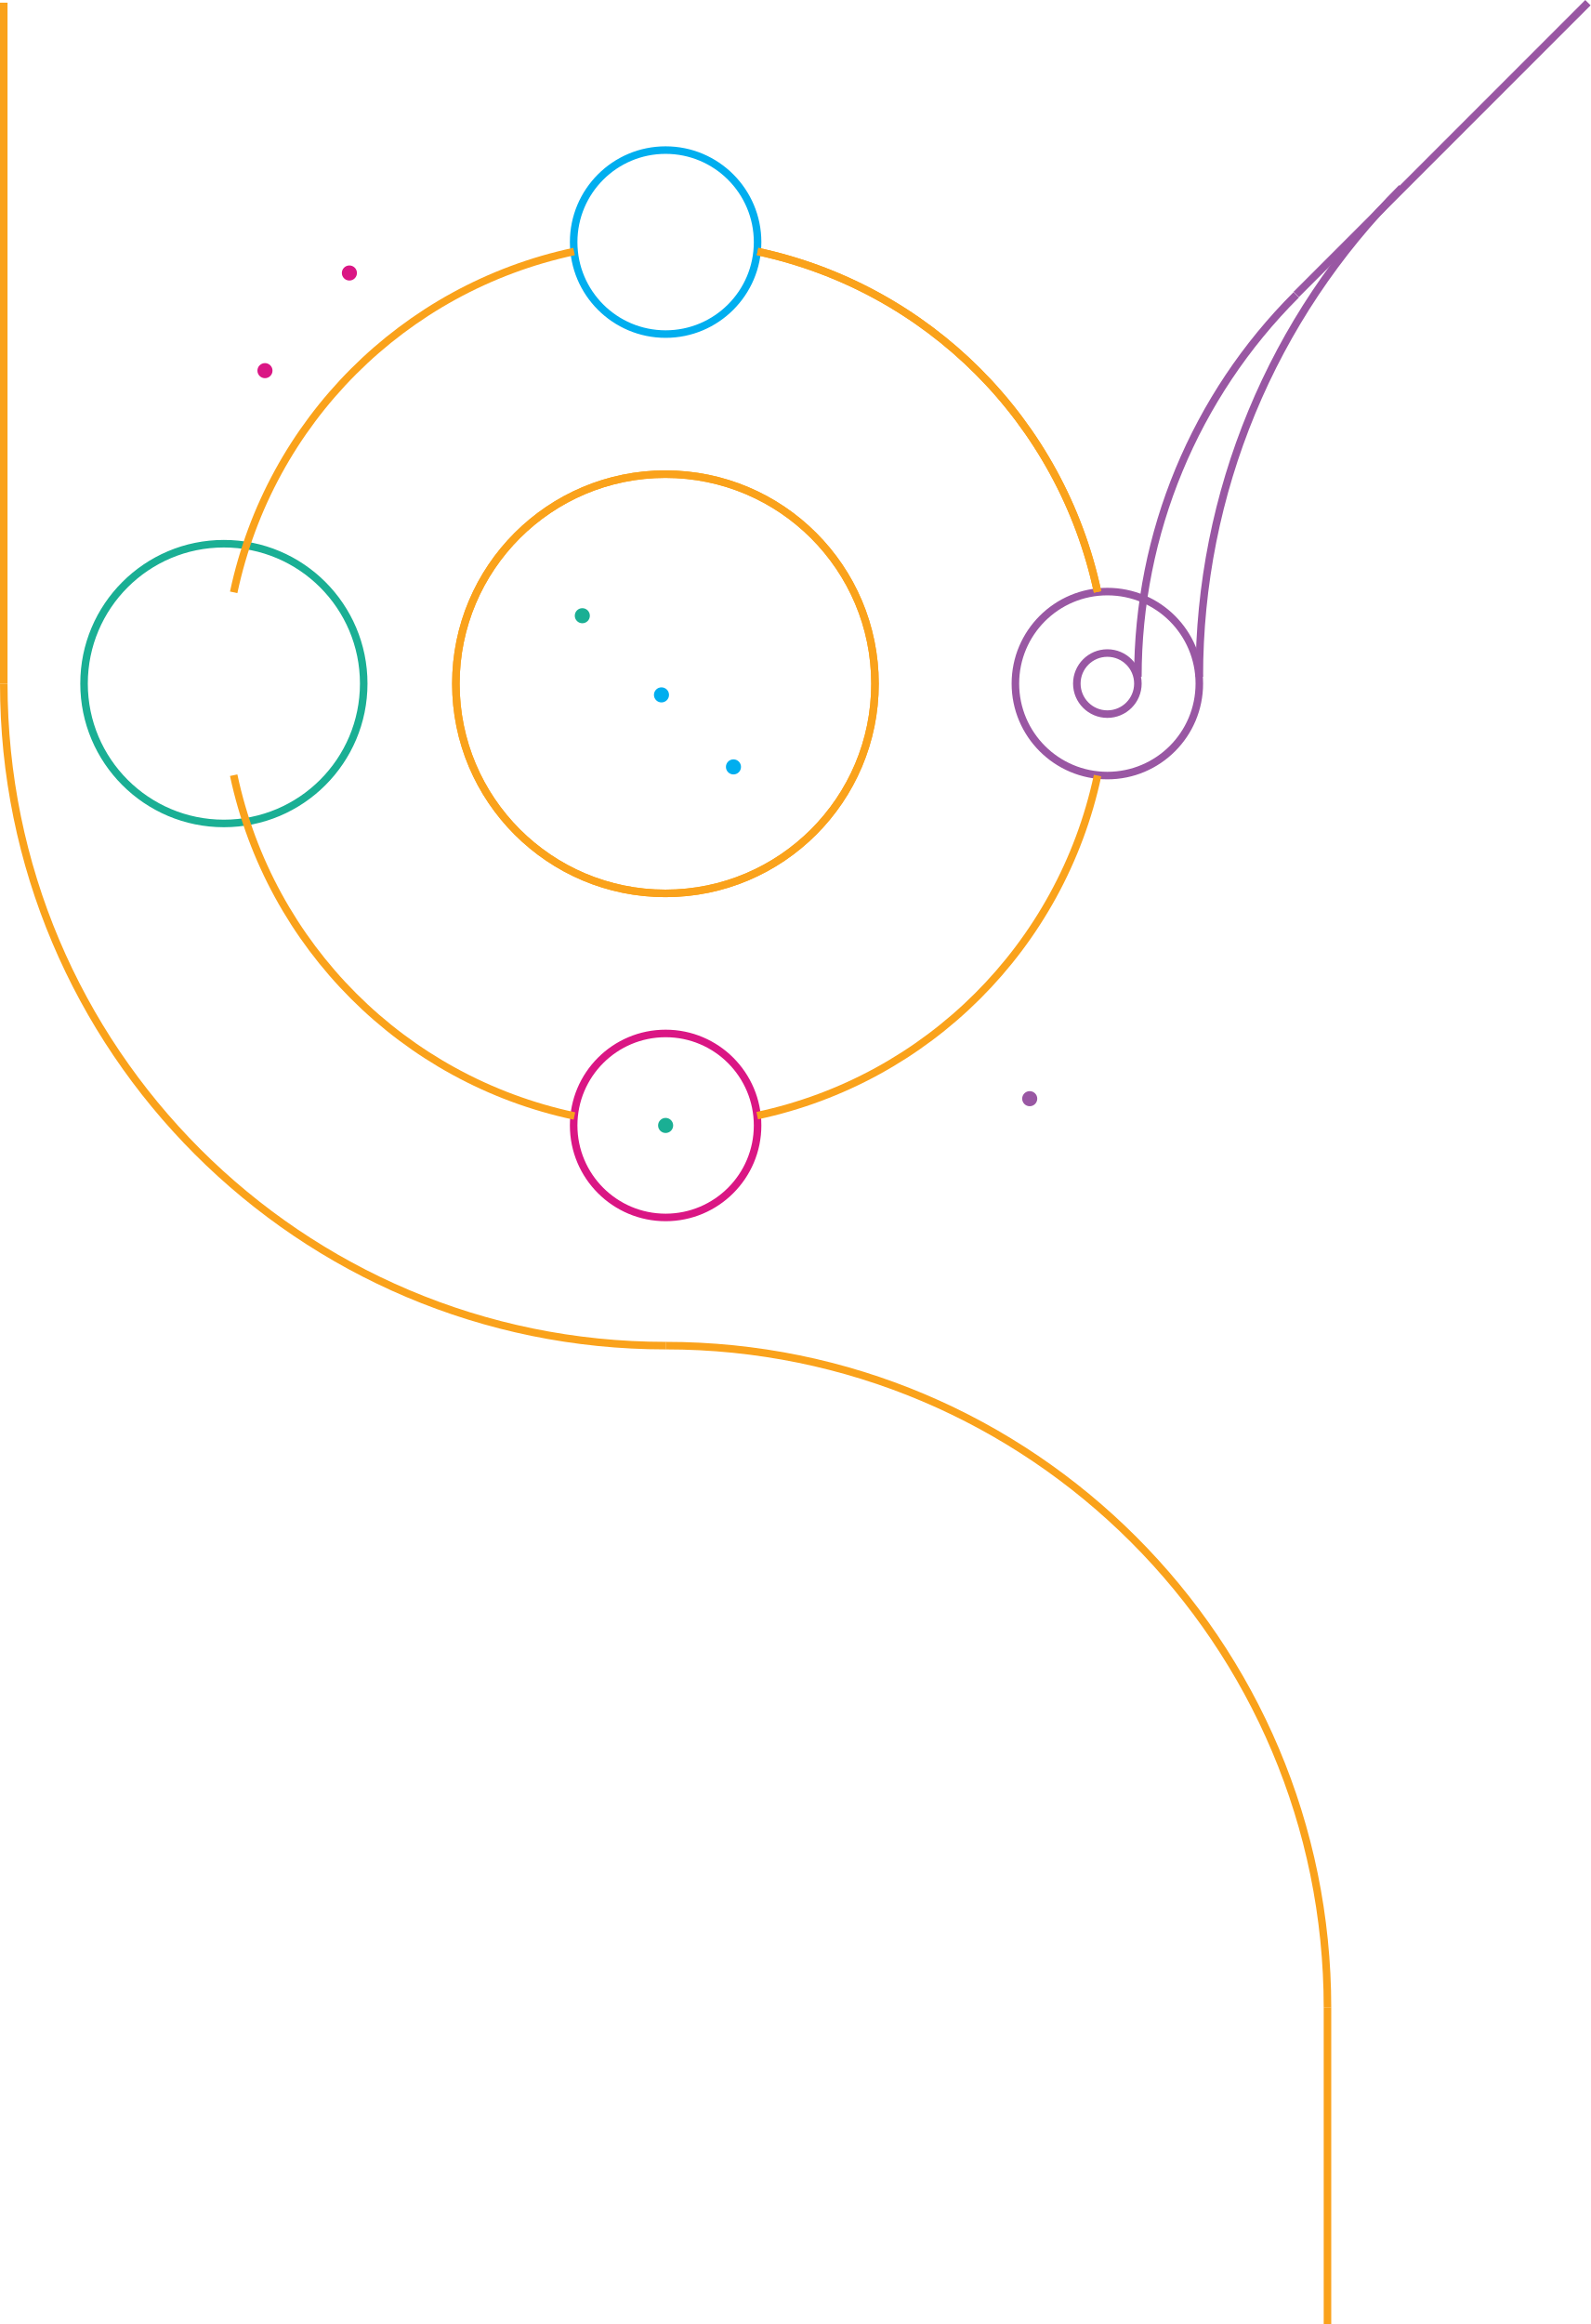
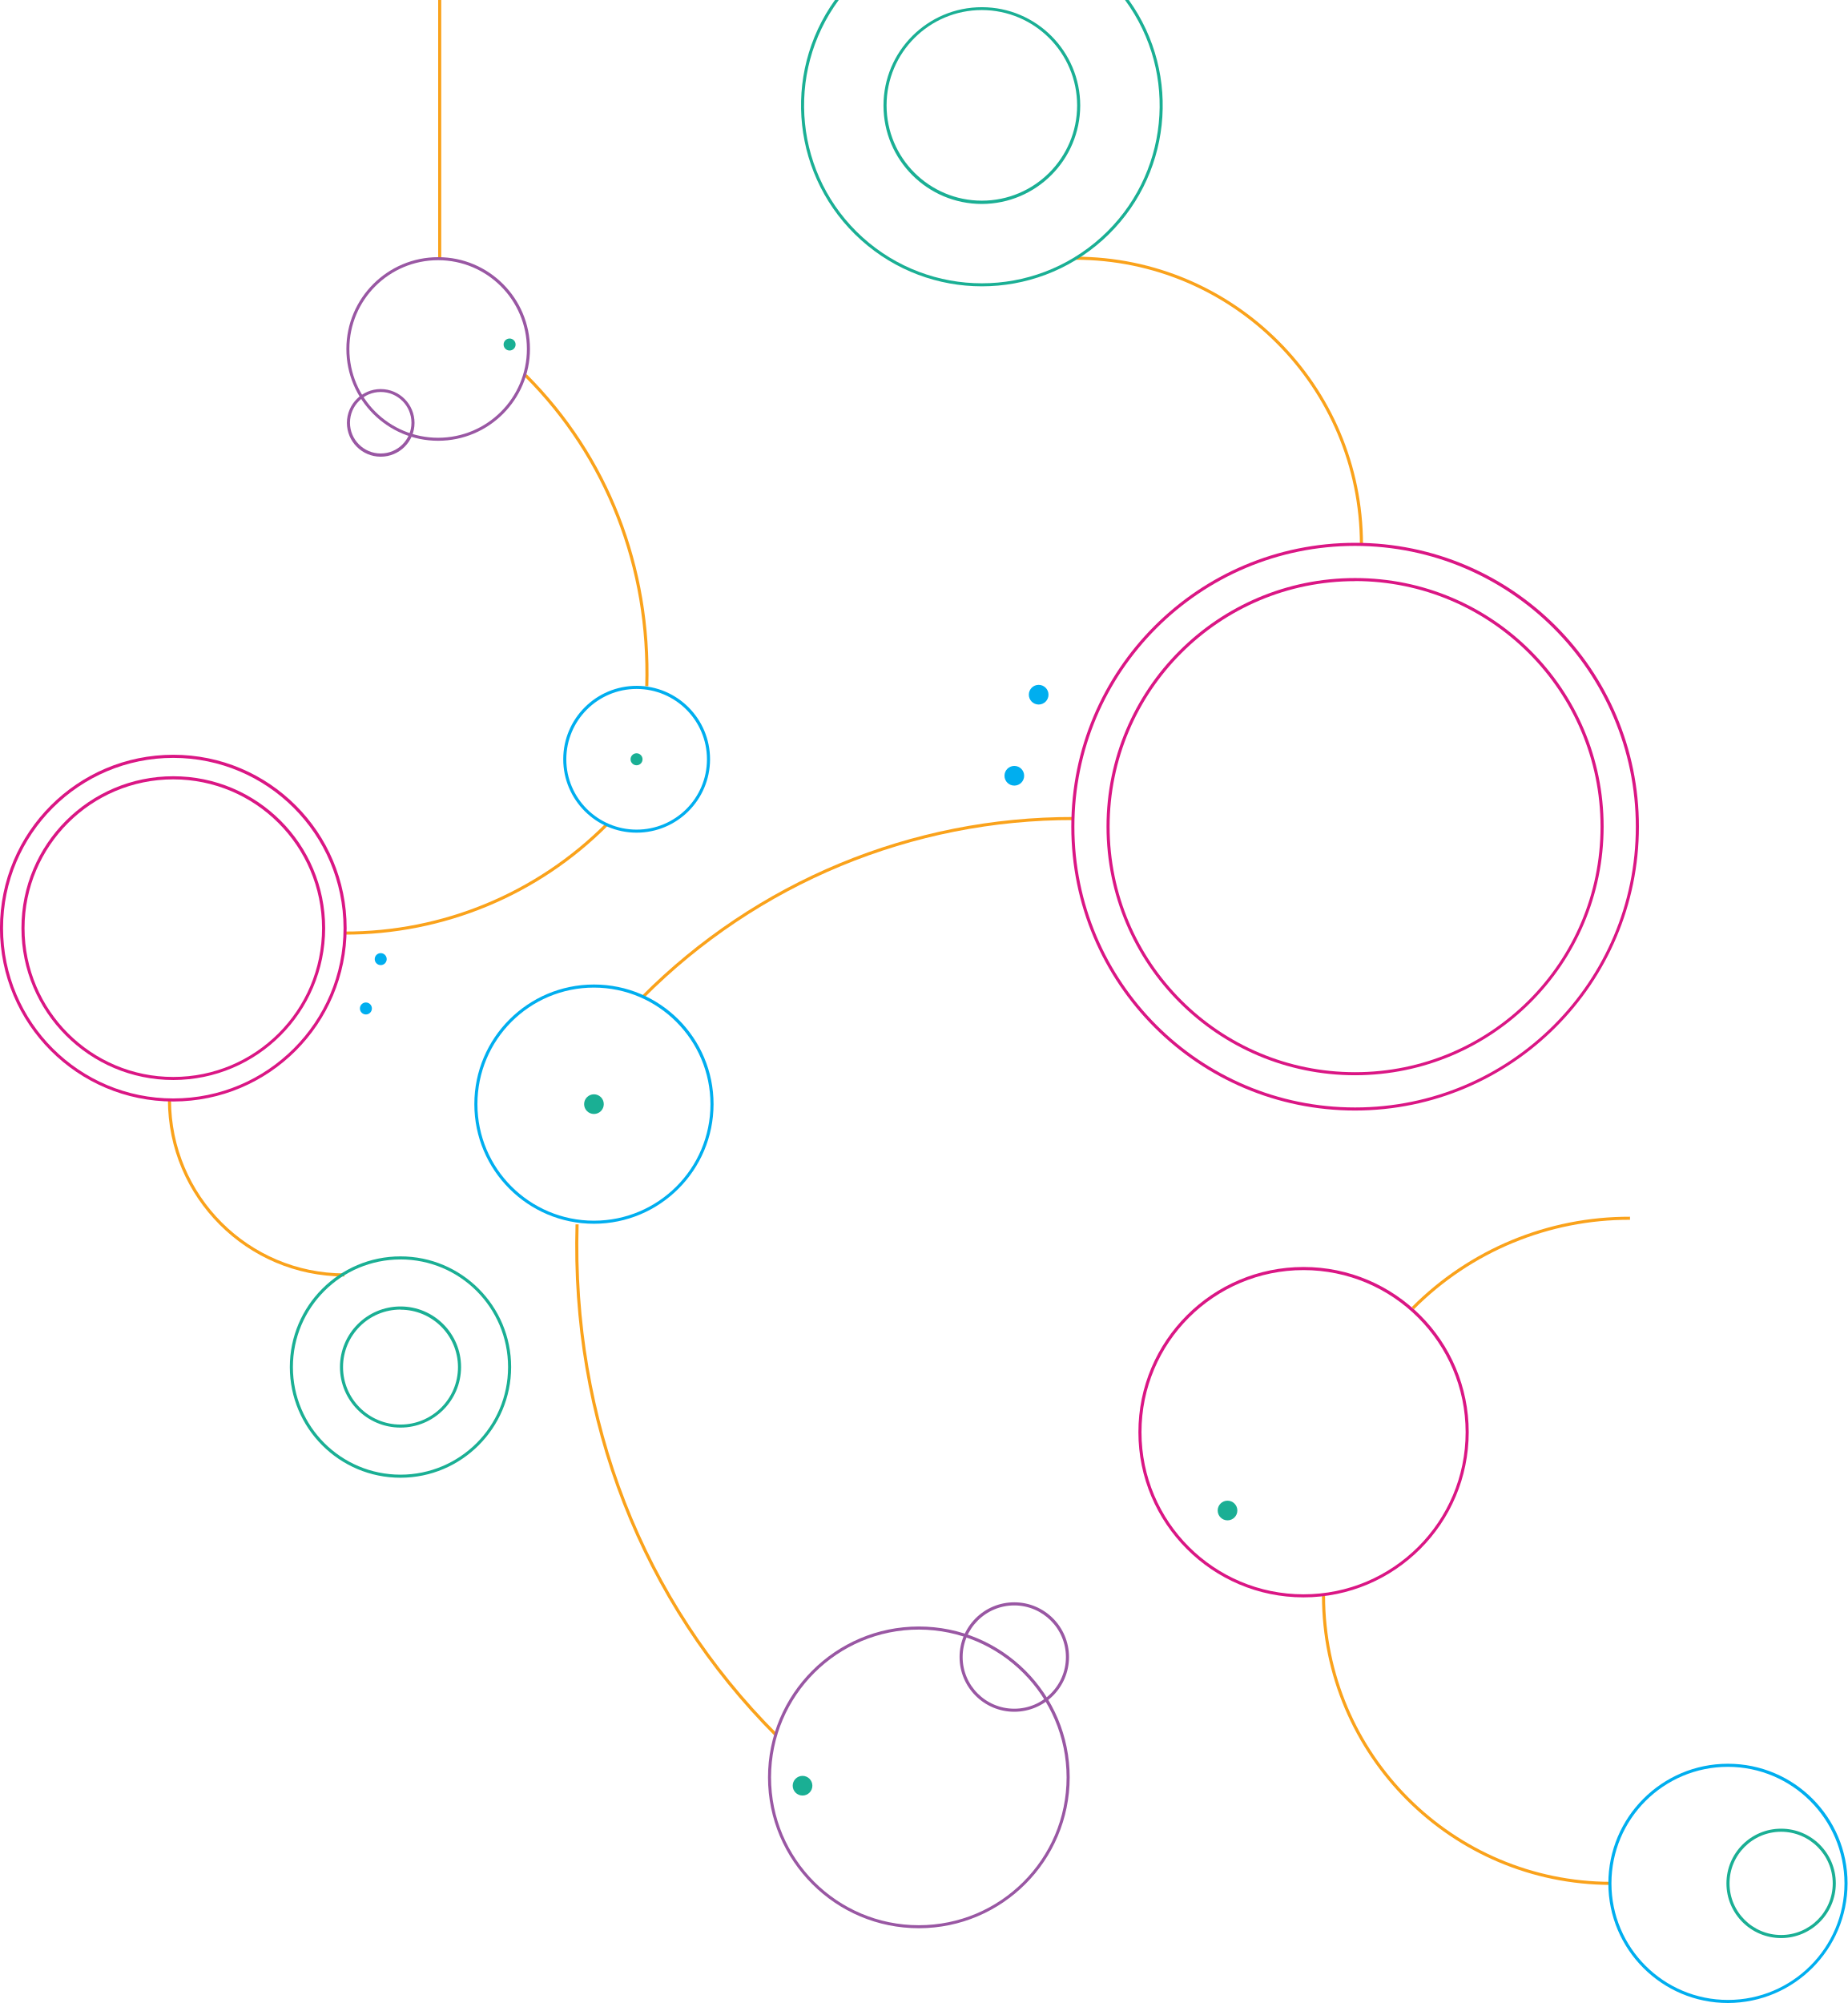
- <svg xmlns="http://www.w3.org/2000/svg" viewBox="0 0 422.01 616.41">
+ <svg xmlns="http://www.w3.org/2000/svg" viewBox="0 0 601.07 651.51">
  <defs>
-     <style>.cls-1{fill:#9957a3;}.cls-2{fill:#1aaf94;}.cls-3{fill:#da1684;}.cls-4{fill:#00aeef;}.cls-10,.cls-5,.cls-6,.cls-7,.cls-8,.cls-9{fill:none;}.cls-5,.cls-6{stroke:#faa21b;}.cls-5{stroke-miterlimit:10;stroke-width:2px;}.cls-10,.cls-6,.cls-7,.cls-8,.cls-9{stroke-miterlimit:10;stroke-width:2px;}.cls-7{stroke:#9957a3;}.cls-8{stroke:#00aeef;}.cls-9{stroke:#da1684;}.cls-10{stroke:#1aaf94;}</style>
+     <style>.cls-1{fill:#faa21b;}.cls-2{fill:#1aaf94;}.cls-3{fill:#00aeef;}.cls-4{fill:#9957a3;}.cls-5{fill:#da1684;}</style>
  </defs>
  <g id="Layer_2" data-name="Layer 2">
-     <g id="Layer_1-2" data-name="Layer 1">
-       <circle class="cls-1" cx="273.2" cy="291.41" r="2" />
-       <circle class="cls-2" cx="176.6" cy="298.51" r="2" />
-       <circle class="cls-3" cx="70.3" cy="98.31" r="2" />
-       <circle class="cls-2" cx="154.5" cy="163.31" r="2" />
-       <circle class="cls-4" cx="175.5" cy="184.31" r="2" />
-       <circle class="cls-4" cx="194.6" cy="203.41" r="2" />
-       <circle class="cls-3" cx="92.7" cy="72.41" r="2" />
-       <circle class="cls-5" cx="176.55" cy="181.36" r="55.6" />
-       <circle class="cls-5" cx="176.55" cy="181.36" r="55.6" />
-       <path class="cls-6" d="M176.6,356.91A175.58,175.58,0,0,1,1,181.31" />
-       <path class="cls-6" d="M176.6,356.91a175.58,175.58,0,0,1,175.6,175.6" />
-       <path class="cls-7" d="M318.2,179.51a183.06,183.06,0,0,1,53.7-129.7" />
-       <path class="cls-7" d="M301.9,179.51a143,143,0,0,1,42-101.3" />
-       <circle class="cls-8" cx="176.6" cy="64.21" r="24.4" />
-       <circle class="cls-9" cx="176.6" cy="298.51" r="24.4" />
-       <circle class="cls-10" cx="59.4" cy="181.31" r="37.1" />
-       <circle class="cls-7" cx="293.8" cy="181.31" r="24.4" />
-       <circle class="cls-7" cx="293.8" cy="181.31" r="8.1" />
-       <path class="cls-6" d="M152.3,66.71A117.4,117.4,0,0,0,62,157.11" />
-       <path class="cls-6" d="M62,205.61A117.38,117.38,0,0,0,152.4,296" />
-       <path class="cls-6" d="M291.2,205.71a117.29,117.29,0,0,1-90.3,90.2" />
-       <path class="cls-6" d="M201,66.71A117.29,117.29,0,0,1,291.2,157" />
-       <path class="cls-6" d="M201,66.71A117.29,117.29,0,0,1,291.2,157" />
-       <line class="cls-6" x1="1" y1="181.31" x2="1" y2="0.71" />
-       <line class="cls-7" x1="343.9" y1="78.11" x2="421.3" y2="0.71" />
-       <line class="cls-6" x1="352.2" y1="532.51" x2="352.2" y2="616.41" />
+     <g id="Layer_3" data-name="Layer 3">
+       <path class="cls-1" d="M112.05,304v-1a119.51,119.51,0,0,0,85.06-35.23l.71.71A120.5,120.5,0,0,1,112.05,304Z" />
+       <path class="cls-1" d="M210.92,223.19l-1,0c1.12-38.53-12.83-74.31-39.28-100.75l.71-.71C198,148.34,212.05,184.39,210.92,223.19Z" />
+       <circle class="cls-2" cx="207.09" cy="246.97" r="1.95" />
+       <circle class="cls-2" cx="165.79" cy="112.06" r="1.95" />
+       <circle class="cls-3" cx="123.86" cy="311.97" r="1.95" />
+       <circle class="cls-3" cx="119.04" cy="328.02" r="1.95" />
+       <path class="cls-1" d="M112.05,415.2a57.49,57.49,0,0,1-57.42-57.42h1a56.48,56.48,0,0,0,56.42,56.42Z" />
+       <path class="cls-3" d="M207.09,270.84A23.88,23.88,0,1,1,231,247,23.9,23.9,0,0,1,207.09,270.84Zm0-46.75A22.88,22.88,0,1,0,230,247,22.91,22.91,0,0,0,207.09,224.09Z" />
+       <path class="cls-4" d="M123.86,148.55a11,11,0,1,1,11-11A11,11,0,0,1,123.86,148.55Zm0-21.05a10,10,0,1,0,10,10A10,10,0,0,0,123.86,127.5Z" />
+       <path class="cls-5" d="M56.38,351.29a49.4,49.4,0,1,1,49.4-49.4A49.46,49.46,0,0,1,56.38,351.29Zm0-97.79a48.4,48.4,0,1,0,48.4,48.39A48.46,48.46,0,0,0,56.38,253.5Z" />
+       <path class="cls-5" d="M56.38,358.28a56.39,56.39,0,1,1,56.39-56.39A56.44,56.44,0,0,1,56.38,358.28Zm0-111.77a55.39,55.39,0,1,0,55.39,55.38A55.45,55.45,0,0,0,56.38,246.51Z" />
+       <path class="cls-2" d="M130.29,480.66a36,36,0,1,1,36-36A36.05,36.05,0,0,1,130.29,480.66Zm0-71a35,35,0,1,0,35,35A35,35,0,0,0,130.29,409.65Z" />
+       <path class="cls-2" d="M130.29,464.35A19.7,19.7,0,1,1,150,444.65,19.73,19.73,0,0,1,130.29,464.35Zm0-38.39A18.7,18.7,0,1,0,149,444.65,18.72,18.72,0,0,0,130.29,426Z" />
+       <path class="cls-1" d="M460,425.87l-.71-.71a99.73,99.73,0,0,1,71-29.4v1A98.72,98.72,0,0,0,460,425.87Z" />
+       <path class="cls-1" d="M209.39,324.73l-.7-.71a197.68,197.68,0,0,1,140.7-58.28v1A196.73,196.73,0,0,0,209.39,324.73Z" />
+       <path class="cls-1" d="M252.18,564.76C208.46,521,185.4,461.9,187.24,398.23l1,0c-1.83,63.39,21.13,122.27,64.65,165.79Z" />
+       <circle class="cls-2" cx="193.23" cy="359.14" r="3.2" />
+       <circle class="cls-2" cx="399.35" cy="491.32" r="3.2" />
+       <circle class="cls-2" cx="261.09" cy="580.83" r="3.2" />
+       <circle class="cls-3" cx="329.99" cy="252.33" r="3.2" />
+       <circle class="cls-3" cx="337.91" cy="225.96" r="3.2" />
+       <path class="cls-1" d="M443.42,177.06h-1a92.67,92.67,0,0,0-92.56-92.57v-1A93.66,93.66,0,0,1,443.42,177.06Z" />
+       <path class="cls-1" d="M524.08,613.1a94.13,94.13,0,0,1-94-94h1a93.14,93.14,0,0,0,93,93Z" />
+       <path class="cls-3" d="M193.23,398.05a38.91,38.91,0,1,1,38.91-38.91A38.95,38.95,0,0,1,193.23,398.05Zm0-76.82a37.91,37.91,0,1,0,37.91,37.91A38,38,0,0,0,193.23,321.23Z" />
+       <path class="cls-4" d="M299,627.19A49.07,49.07,0,1,1,348,578.13,49.12,49.12,0,0,1,299,627.19Zm0-97.14A48.08,48.08,0,1,0,347,578.13,48.13,48.13,0,0,0,299,530.05Z" />
+       <path class="cls-3" d="M562.16,651.51a38.91,38.91,0,1,1,38.91-38.91A39,39,0,0,1,562.16,651.51Zm0-76.82a37.91,37.91,0,1,0,37.91,37.91A38,38,0,0,0,562.16,574.69Z" />
+       <path class="cls-2" d="M579.46,630.39a17.79,17.79,0,1,1,17.79-17.79A17.82,17.82,0,0,1,579.46,630.39Zm0-34.58a16.79,16.79,0,1,0,16.79,16.79A16.82,16.82,0,0,0,579.46,595.81Z" />
+       <path class="cls-4" d="M330,556.78A17.8,17.8,0,1,1,347.78,539,17.81,17.81,0,0,1,330,556.78Zm0-34.59A16.8,16.8,0,1,0,346.78,539,16.82,16.82,0,0,0,330,522.19Z" />
+       <path class="cls-5" d="M440.86,349.74a80.86,80.86,0,1,1,80.85-80.85A80.94,80.94,0,0,1,440.86,349.74Zm0-160.71a79.86,79.86,0,1,0,79.85,79.86A79.94,79.94,0,0,0,440.86,189Z" />
+       <path class="cls-5" d="M424.09,519.57a53.73,53.73,0,1,1,53.73-53.72A53.78,53.78,0,0,1,424.09,519.57Zm0-106.45a52.73,52.73,0,1,0,52.73,52.73A52.78,52.78,0,0,0,424.09,413.12Z" />
+       <path class="cls-2" d="M319.43,66.34a32,32,0,1,1,32-32A32.07,32.07,0,0,1,319.43,66.34Zm0-63.07a31,31,0,1,0,31,31A31.07,31.07,0,0,0,319.43,3.27Z" />
+       <rect class="cls-1" x="142.55" width="1" height="84.15" />
+       <path class="cls-2" d="M366,0a57.84,57.84,0,1,1-93.13,0h-1.23a58.83,58.83,0,1,0,95.59,0Z" />
+       <path class="cls-4" d="M142.55,143.37a29.86,29.86,0,1,1,29.86-29.86A29.89,29.89,0,0,1,142.55,143.37Zm0-58.74a28.88,28.88,0,1,0,28.87,28.88A28.92,28.92,0,0,0,142.55,84.63Z" />
+       <path class="cls-5" d="M440.86,361.22a92.33,92.33,0,1,1,92.33-92.33A92.44,92.44,0,0,1,440.86,361.22Zm0-183.66a91.33,91.33,0,1,0,91.33,91.33A91.43,91.43,0,0,0,440.86,177.56Z" />
    </g>
  </g>
</svg>
